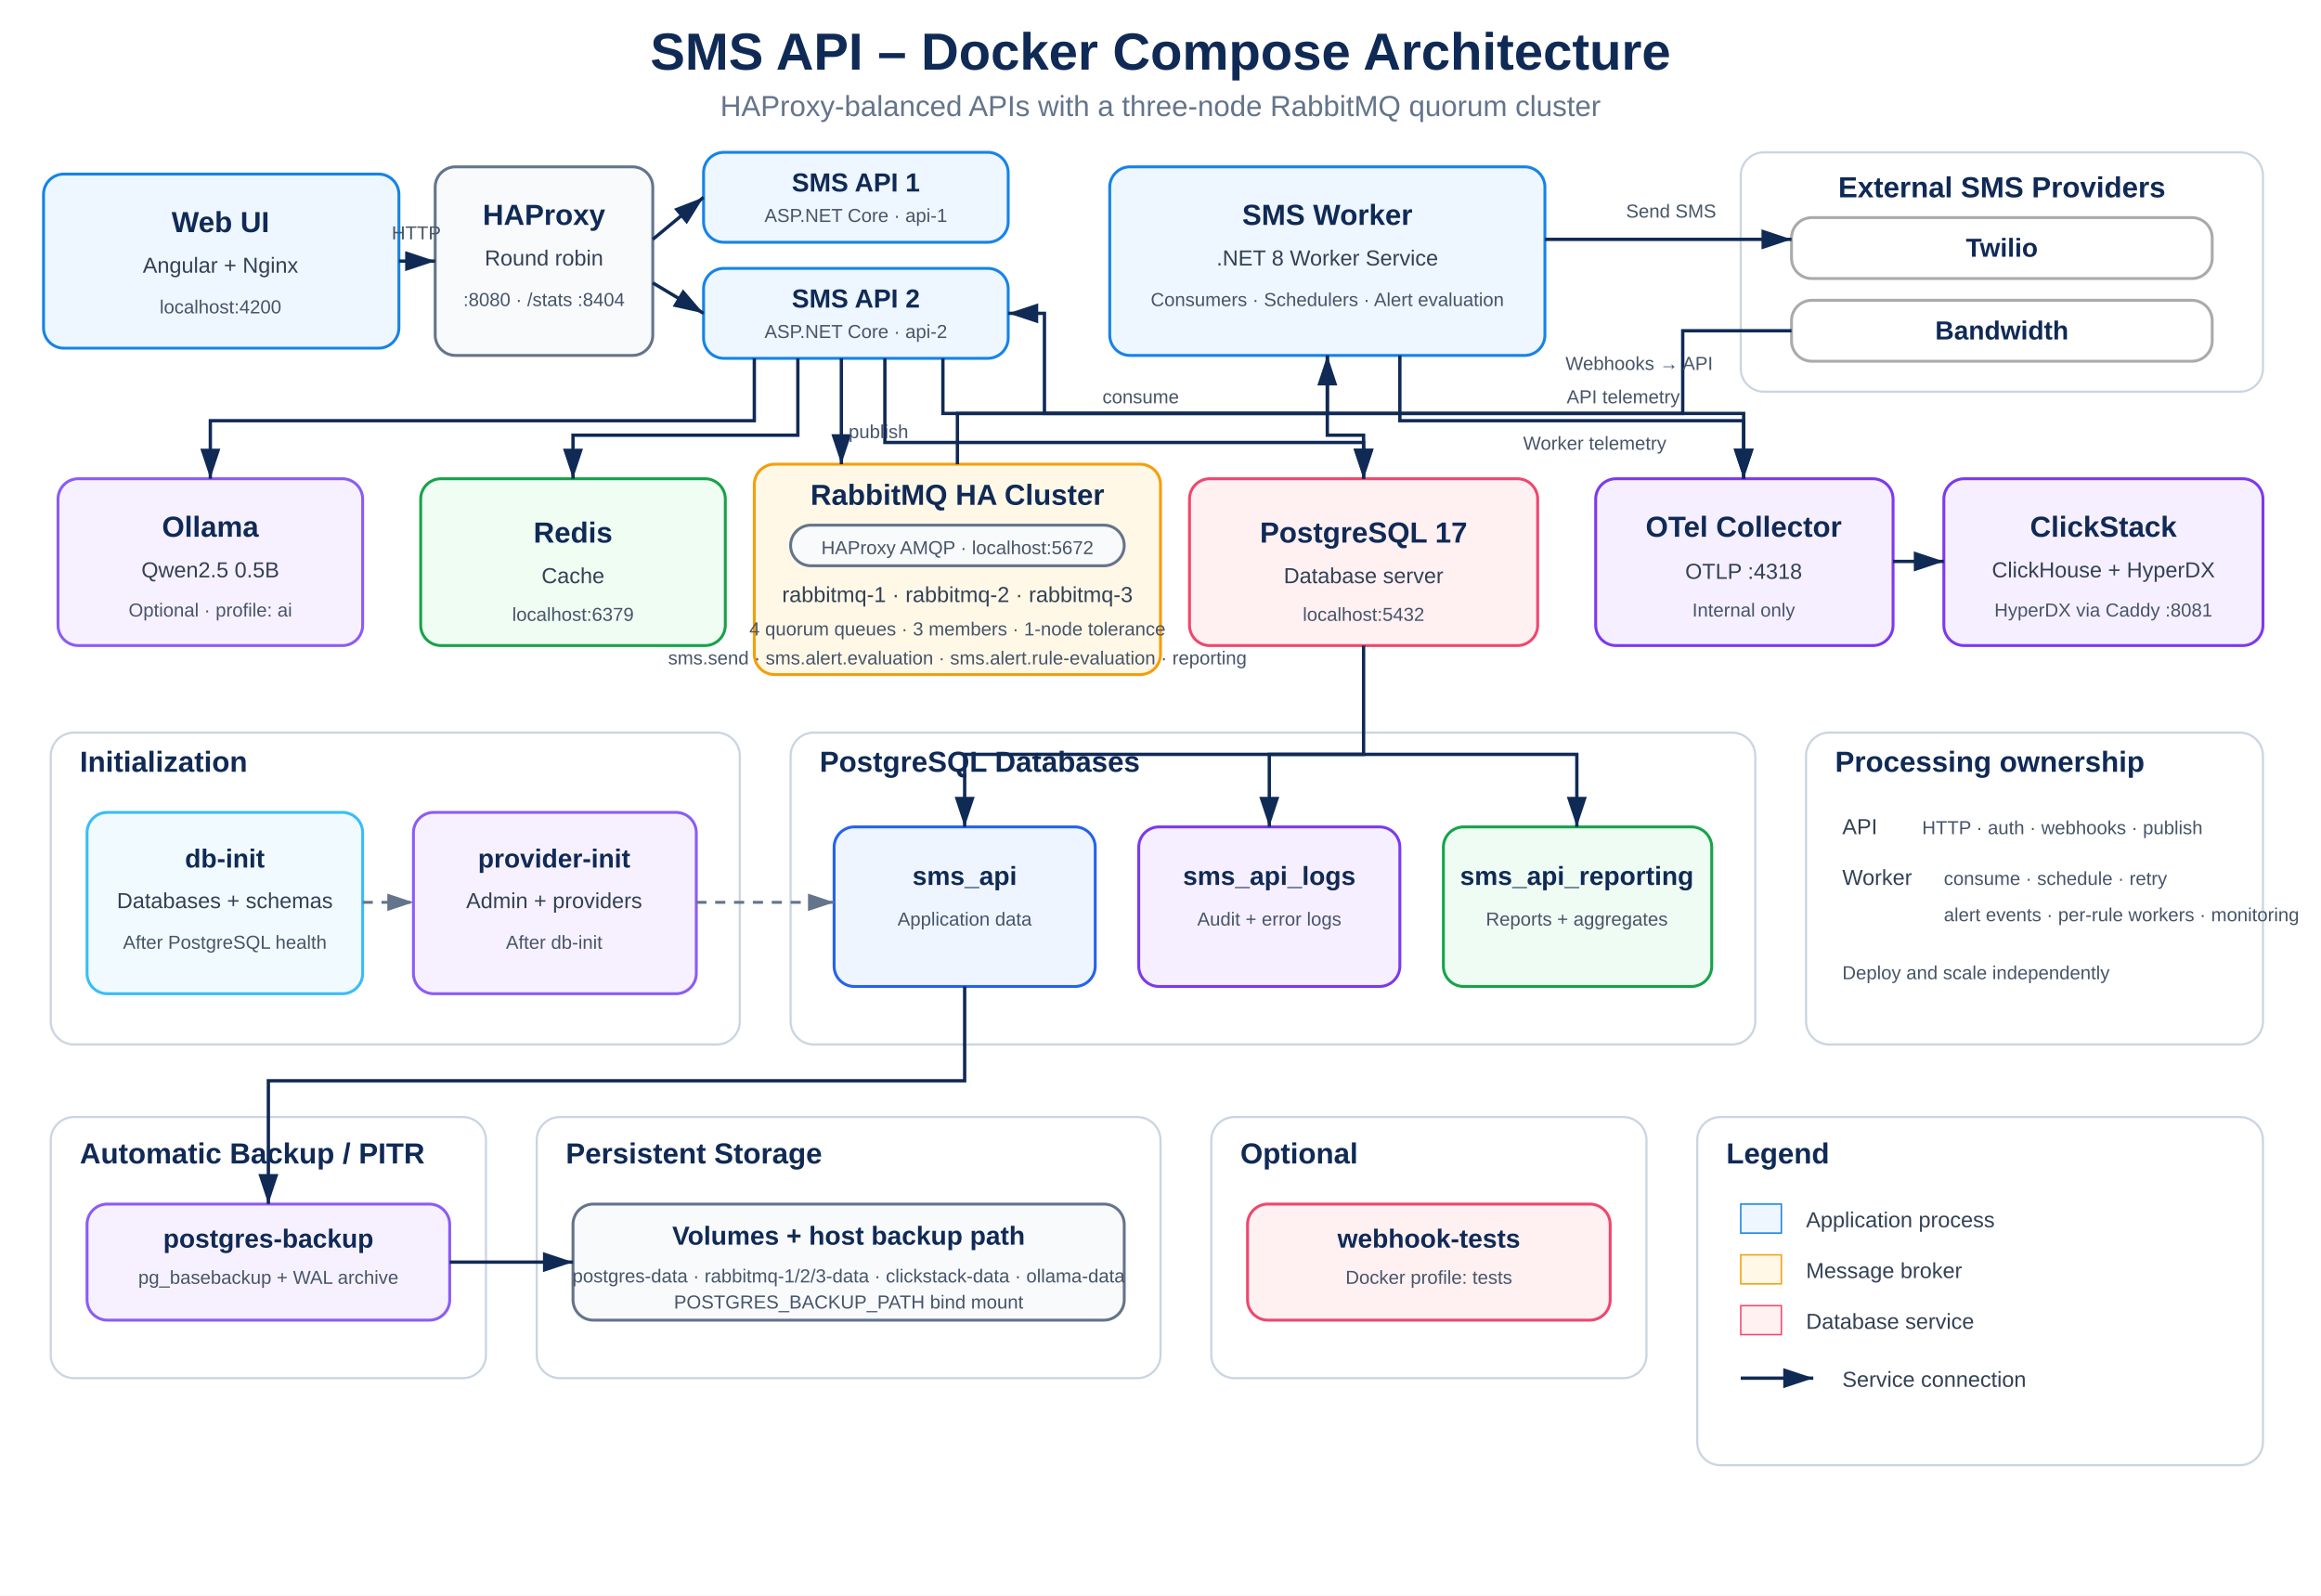
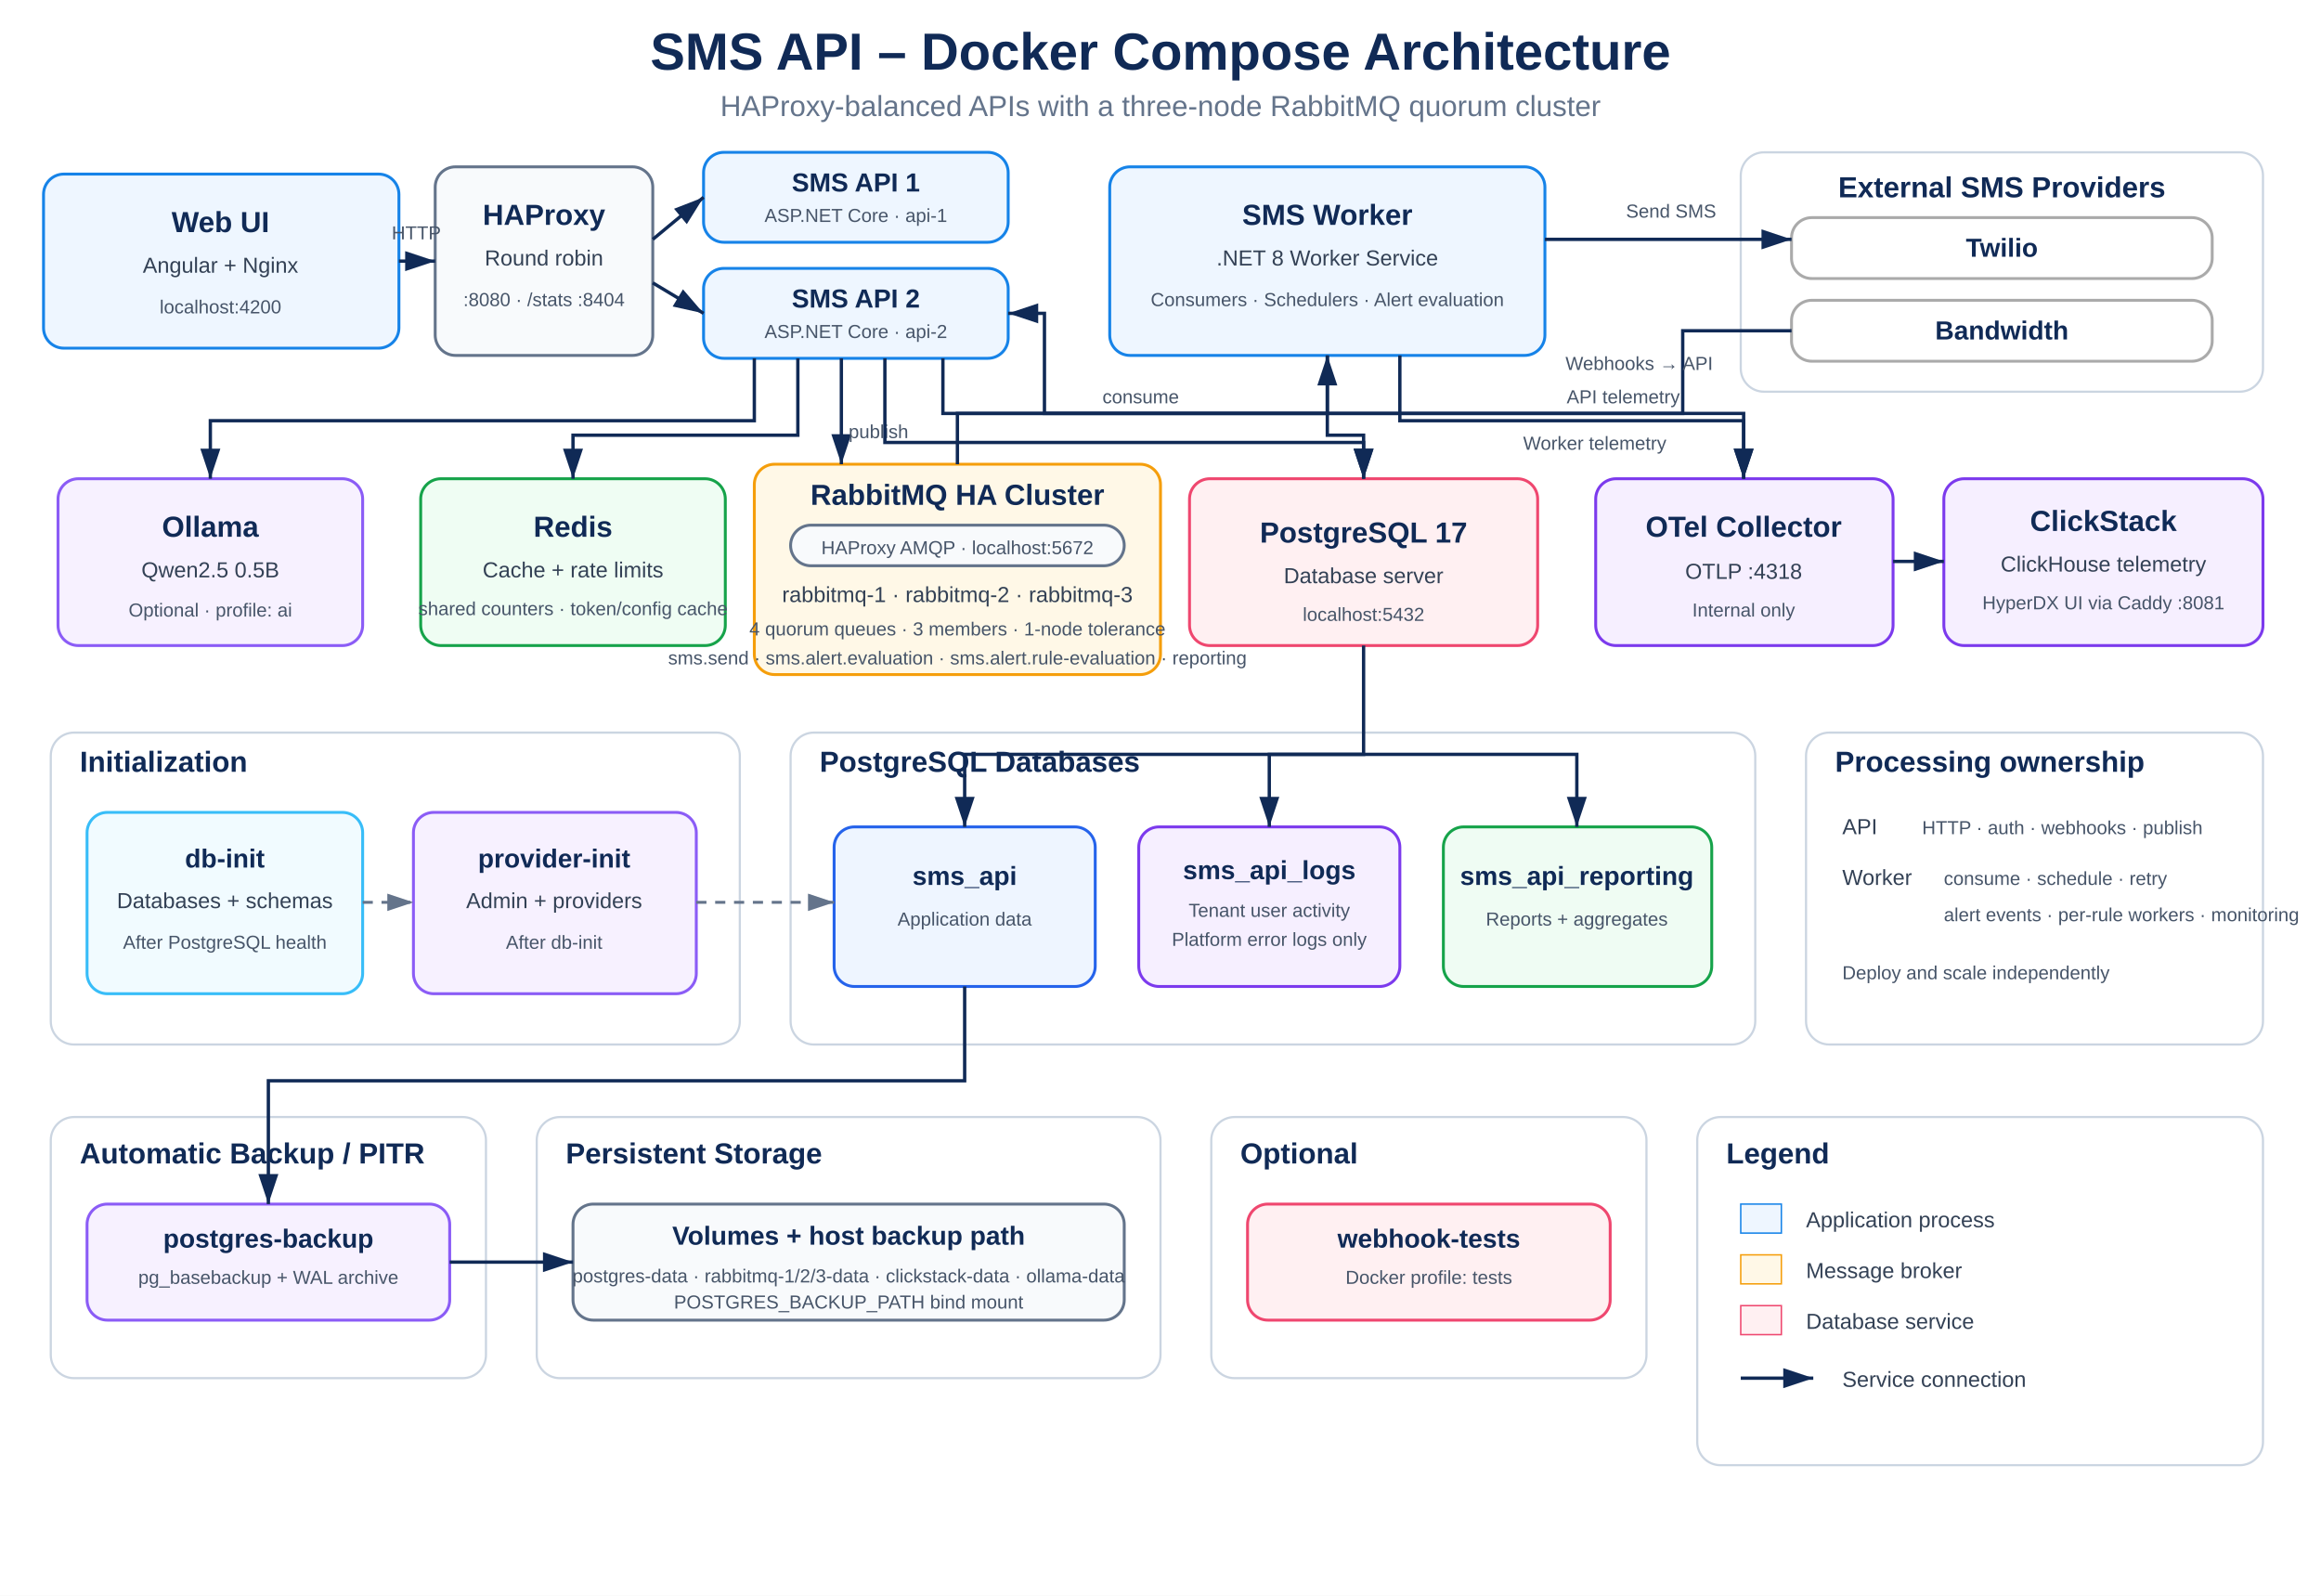
<svg xmlns="http://www.w3.org/2000/svg" width="1600" height="1100" viewBox="0 0 1600 1100">
  <defs>
    <style>
.title{font:700 36px Arial,sans-serif;fill:#102a56}.sub{font:20px Arial,sans-serif;fill:#64748b}.h{font:700 20px Arial,sans-serif;fill:#102a56}.t{font:700 18px Arial,sans-serif;fill:#102a56}.s{font:15px Arial,sans-serif;fill:#334155}.mini{font:13px Arial,sans-serif;fill:#475569}.box{rx:14;ry:14;stroke-width:2}.group{rx:16;ry:16;fill:#fff;stroke:#cbd5e1;stroke-width:1.5}.line{stroke:#102a56;stroke-width:2.3;fill:none;marker-end:url(#a)}.dash{stroke:#64748b;stroke-width:2;fill:none;stroke-dasharray:7 6;marker-end:url(#g)}
</style>
    <marker id="a" markerWidth="10" markerHeight="10" refX="9" refY="3" orient="auto">
      <path d="M0 0L0 6L9 3z" fill="#102a56" />
    </marker>
    <marker id="g" markerWidth="10" markerHeight="10" refX="9" refY="3" orient="auto">
      <path d="M0 0L0 6L9 3z" fill="#64748b" />
    </marker>
  </defs>
  <rect width="1600" height="1100" fill="#fff" />
  <text x="800" y="48" text-anchor="middle" class="title">SMS API – Docker Compose Architecture</text>
  <text x="800" y="80" text-anchor="middle" class="sub">HAProxy-balanced APIs with a three-node RabbitMQ quorum cluster</text>
  <rect x="30" y="120" width="245" height="120" fill="#eef6ff" stroke="#1683e8" class="box" />
  <text x="152" y="160" text-anchor="middle" class="h">Web UI</text>
  <text x="152" y="188" text-anchor="middle" class="s">Angular + Nginx</text>
  <text x="152" y="216" text-anchor="middle" class="mini">localhost:4200</text>
  <rect x="300" y="115" width="150" height="130" fill="#f8fafc" stroke="#64748b" class="box" />
  <text x="375" y="155" text-anchor="middle" class="h">HAProxy</text>
  <text x="375" y="183" text-anchor="middle" class="s">Round robin</text>
  <text x="375" y="211" text-anchor="middle" class="mini">:8080 · /stats :8404</text>
  <rect x="485" y="105" width="210" height="62" fill="#eef6ff" stroke="#1683e8" class="box" />
  <text x="590" y="132" text-anchor="middle" class="t">SMS API 1</text>
  <text x="590" y="153" text-anchor="middle" class="mini">ASP.NET Core · api-1</text>
  <rect x="485" y="185" width="210" height="62" fill="#eef6ff" stroke="#1683e8" class="box" />
  <text x="590" y="212" text-anchor="middle" class="t">SMS API 2</text>
  <text x="590" y="233" text-anchor="middle" class="mini">ASP.NET Core · api-2</text>
  <path d="M275 180H300" class="line" />
  <text x="287" y="165" text-anchor="middle" class="mini">HTTP</text>
  <path d="M450 165L485 136" class="line" />
  <path d="M450 195L485 216" class="line" />
  <rect x="765" y="115" width="300" height="130" fill="#eef6ff" stroke="#1683e8" class="box" />
  <text x="915" y="155" text-anchor="middle" class="h">SMS Worker</text>
  <text x="915" y="183" text-anchor="middle" class="s">.NET 8 Worker Service</text>
  <text x="915" y="211" text-anchor="middle" class="mini">Consumers · Schedulers · Alert evaluation</text>
  <rect x="1200" y="105" width="360" height="165" class="group" />
  <text x="1380" y="136" text-anchor="middle" class="h">External SMS Providers</text>
  <rect x="1235" y="150" width="290" height="42" fill="#fff" stroke="#aaa" class="box" />
  <text x="1380" y="177" text-anchor="middle" class="t">Twilio</text>
  <rect x="1235" y="207" width="290" height="42" fill="#fff" stroke="#aaa" class="box" />
  <text x="1380" y="234" text-anchor="middle" class="t">Bandwidth</text>
  <path d="M1065 165H1235" class="line" />
  <text x="1152" y="150" text-anchor="middle" class="mini">Send SMS</text>
  <path d="M1235 228H1160V285H720V216H695" class="line" />
  <text x="1130" y="255" text-anchor="middle" class="mini">Webhooks → API</text>
  <rect x="40" y="330" width="210" height="115" fill="#f7f1ff" stroke="#8b5cf6" class="box" />
  <text x="145" y="370" text-anchor="middle" class="h">Ollama</text>
  <text x="145" y="398" text-anchor="middle" class="s">Qwen2.5 0.5B</text>
  <text x="145" y="425" text-anchor="middle" class="mini">Optional · profile: ai</text>
  <rect x="290" y="330" width="210" height="115" fill="#effdf3" stroke="#16a34a" class="box" />
-   <text x="395" y="374" text-anchor="middle" class="h">Redis</text>
-   <text x="395" y="402" text-anchor="middle" class="s">Cache</text>
-   <text x="395" y="428" text-anchor="middle" class="mini">localhost:6379</text>
+   <text x="395" y="370" text-anchor="middle" class="h">Redis</text>
+   <text x="395" y="398" text-anchor="middle" class="s">Cache + rate limits</text>
+   <text x="395" y="424" text-anchor="middle" class="mini">shared counters · token/config cache</text>
  <rect x="520" y="320" width="280" height="145" fill="#fff8e7" stroke="#f59e0b" class="box" />
  <text x="660" y="348" text-anchor="middle" class="h">RabbitMQ HA Cluster</text>
  <rect x="545" y="362" width="230" height="28" fill="#f8fafc" stroke="#64748b" class="box" />
  <text x="660" y="382" text-anchor="middle" class="mini">HAProxy AMQP · localhost:5672</text>
  <text x="660" y="415" text-anchor="middle" class="s">rabbitmq-1 · rabbitmq-2 · rabbitmq-3</text>
  <text x="660" y="438" text-anchor="middle" class="mini">4 quorum queues · 3 members · 1-node tolerance</text>
  <text x="660" y="458" text-anchor="middle" class="mini">sms.send · sms.alert.evaluation · sms.alert.rule-evaluation · reporting</text>
  <rect x="820" y="330" width="240" height="115" fill="#fff0f2" stroke="#ef476f" class="box" />
  <text x="940" y="374" text-anchor="middle" class="h">PostgreSQL 17</text>
  <text x="940" y="402" text-anchor="middle" class="s">Database server</text>
  <text x="940" y="428" text-anchor="middle" class="mini">localhost:5432</text>
  <rect x="1100" y="330" width="205" height="115" fill="#f6efff" stroke="#7c3aed" class="box" />
  <text x="1202" y="370" text-anchor="middle" class="h">OTel Collector</text>
  <text x="1202" y="399" text-anchor="middle" class="s">OTLP :4318</text>
  <text x="1202" y="425" text-anchor="middle" class="mini">Internal only</text>
  <rect x="1340" y="330" width="220" height="115" fill="#f6efff" stroke="#7c3aed" class="box" />
-   <text x="1450" y="370" text-anchor="middle" class="h">ClickStack</text>
-   <text x="1450" y="398" text-anchor="middle" class="s">ClickHouse + HyperDX</text>
-   <text x="1450" y="425" text-anchor="middle" class="mini">HyperDX via Caddy :8081</text>
+   <text x="1450" y="366" text-anchor="middle" class="h">ClickStack</text>
+   <text x="1450" y="394" text-anchor="middle" class="s">ClickHouse telemetry</text>
+   <text x="1450" y="420" text-anchor="middle" class="mini">HyperDX UI via Caddy :8081</text>
  <path d="M520 247V290H145V330" class="line" />
  <path d="M550 247V300H395V330" class="line" />
  <path d="M580 247V320" class="line" />
  <text x="585" y="302" class="mini">publish</text>
  <path d="M660 320V285H915V245" class="line" />
  <text x="760" y="278" class="mini">consume</text>
  <path d="M610 247V305H940V330" class="line" />
  <path d="M915 245V300H940V330" class="line" />
  <path d="M650 247V285H1202V330" class="line" />
  <text x="1080" y="278" class="mini">API telemetry</text>
  <path d="M965 245V290H1202V330" class="line" />
  <text x="1050" y="310" class="mini">Worker telemetry</text>
  <path d="M1305 387H1340" class="line" />
  <rect x="35" y="505" width="475" height="215" class="group" />
  <text x="55" y="532" class="h">Initialization</text>
  <rect x="60" y="560" width="190" height="125" fill="#f1fbff" stroke="#38bdf8" class="box" />
  <text x="155" y="598" text-anchor="middle" class="t">db-init</text>
  <text x="155" y="626" text-anchor="middle" class="s">Databases + schemas</text>
  <text x="155" y="654" text-anchor="middle" class="mini">After PostgreSQL health</text>
  <rect x="285" y="560" width="195" height="125" fill="#f7f1ff" stroke="#8b5cf6" class="box" />
  <text x="382" y="598" text-anchor="middle" class="t">provider-init</text>
  <text x="382" y="626" text-anchor="middle" class="s">Admin + providers</text>
  <text x="382" y="654" text-anchor="middle" class="mini">After db-init</text>
  <path d="M250 622H285" class="dash" />
  <rect x="545" y="505" width="665" height="215" class="group" />
  <text x="565" y="532" class="h">PostgreSQL Databases</text>
  <rect x="575" y="570" width="180" height="110" fill="#eef5ff" stroke="#2563eb" class="box" />
  <text x="665" y="610" text-anchor="middle" class="t">sms_api</text>
  <text x="665" y="638" text-anchor="middle" class="mini">Application data</text>
  <rect x="785" y="570" width="180" height="110" fill="#f6efff" stroke="#7c3aed" class="box" />
-   <text x="875" y="610" text-anchor="middle" class="t">sms_api_logs</text>
-   <text x="875" y="638" text-anchor="middle" class="mini">Audit + error logs</text>
+   <text x="875" y="606" text-anchor="middle" class="t">sms_api_logs</text>
+   <text x="875" y="632" text-anchor="middle" class="mini">Tenant user activity</text>
+   <text x="875" y="652" text-anchor="middle" class="mini">Platform error logs only</text>
  <rect x="995" y="570" width="185" height="110" fill="#effcf3" stroke="#16a34a" class="box" />
  <text x="1087" y="610" text-anchor="middle" class="t">sms_api_reporting</text>
  <text x="1087" y="638" text-anchor="middle" class="mini">Reports + aggregates</text>
  <path d="M940 445V520H665V570" class="line" />
  <path d="M940 520H875V570" class="line" />
  <path d="M940 520H1087V570" class="line" />
  <path d="M480 622H575" class="dash" />
  <rect x="1245" y="505" width="315" height="215" class="group" />
  <text x="1265" y="532" class="h">Processing ownership</text>
  <text x="1270" y="575" class="s">API</text>
  <text x="1325" y="575" class="mini">HTTP · auth · webhooks · publish</text>
  <text x="1270" y="610" class="s">Worker</text>
  <text x="1340" y="610" class="mini">consume · schedule · retry</text>
  <text x="1340" y="635" class="mini">alert events · per-rule workers · monitoring</text>
  <text x="1270" y="675" class="mini">Deploy and scale independently</text>
  <rect x="35" y="770" width="300" height="180" class="group" />
  <text x="55" y="802" class="h">Automatic Backup / PITR</text>
  <rect x="60" y="830" width="250" height="80" fill="#f7f1ff" stroke="#8b5cf6" class="box" />
  <text x="185" y="860" text-anchor="middle" class="t">postgres-backup</text>
  <text x="185" y="885" text-anchor="middle" class="mini">pg_basebackup + WAL archive</text>
  <path d="M665 680V745H185V830" class="line" />
  <rect x="370" y="770" width="430" height="180" class="group" />
  <text x="390" y="802" class="h">Persistent Storage</text>
  <rect x="395" y="830" width="380" height="80" fill="#f8fafc" stroke="#64748b" class="box" />
  <text x="585" y="858" text-anchor="middle" class="t">Volumes + host backup path</text>
  <text x="585" y="884" text-anchor="middle" class="mini">postgres-data · rabbitmq-1/2/3-data · clickstack-data · ollama-data</text>
  <text x="585" y="902" text-anchor="middle" class="mini">POSTGRES_BACKUP_PATH bind mount</text>
  <path d="M310 870H395" class="line" />
  <rect x="835" y="770" width="300" height="180" class="group" />
  <text x="855" y="802" class="h">Optional</text>
  <rect x="860" y="830" width="250" height="80" fill="#fff0f2" stroke="#ef476f" class="box" />
  <text x="985" y="860" text-anchor="middle" class="t">webhook-tests</text>
  <text x="985" y="885" text-anchor="middle" class="mini">Docker profile: tests</text>
  <rect x="1170" y="770" width="390" height="240" class="group" />
  <text x="1190" y="802" class="h">Legend</text>
  <rect x="1200" y="830" width="28" height="20" fill="#eef6ff" stroke="#1683e8" />
  <text x="1245" y="846" class="s">Application process</text>
  <rect x="1200" y="865" width="28" height="20" fill="#fff8e7" stroke="#f59e0b" />
  <text x="1245" y="881" class="s">Message broker</text>
  <rect x="1200" y="900" width="28" height="20" fill="#fff0f2" stroke="#ef476f" />
  <text x="1245" y="916" class="s">Database service</text>
  <line x1="1200" y1="950" x2="1250" y2="950" class="line" />
  <text x="1270" y="956" class="s">Service connection</text>
</svg>
